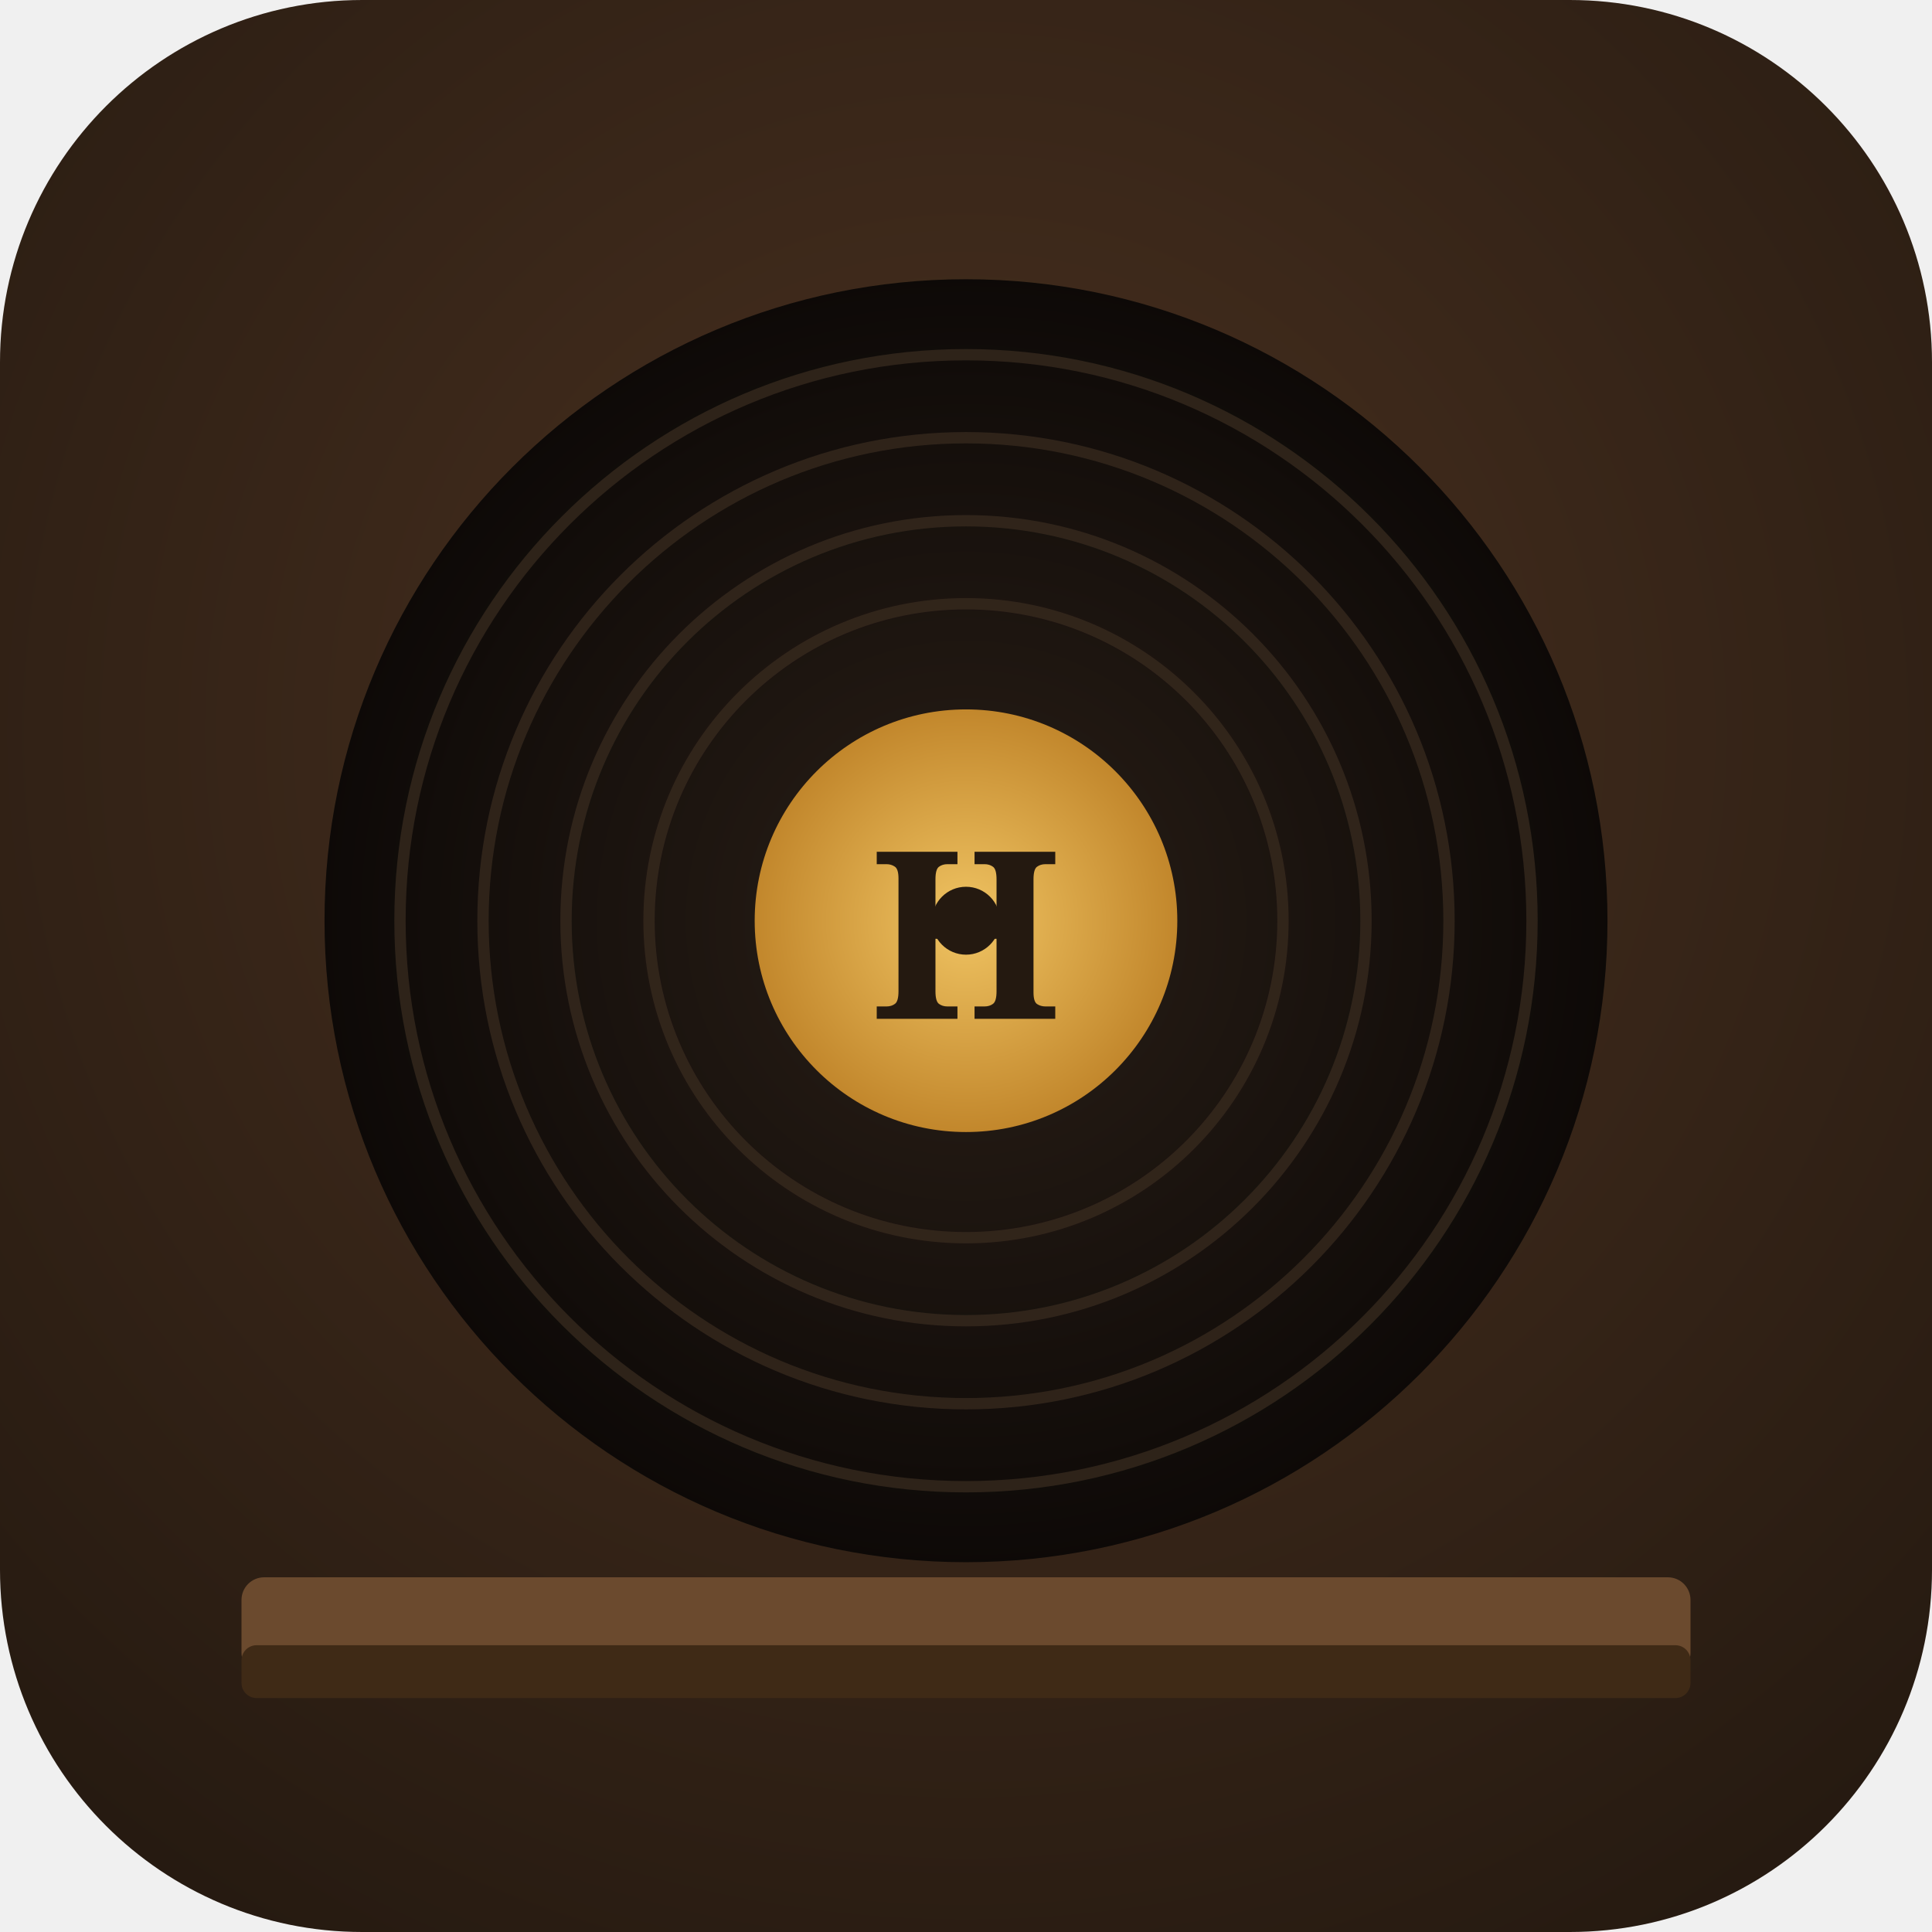
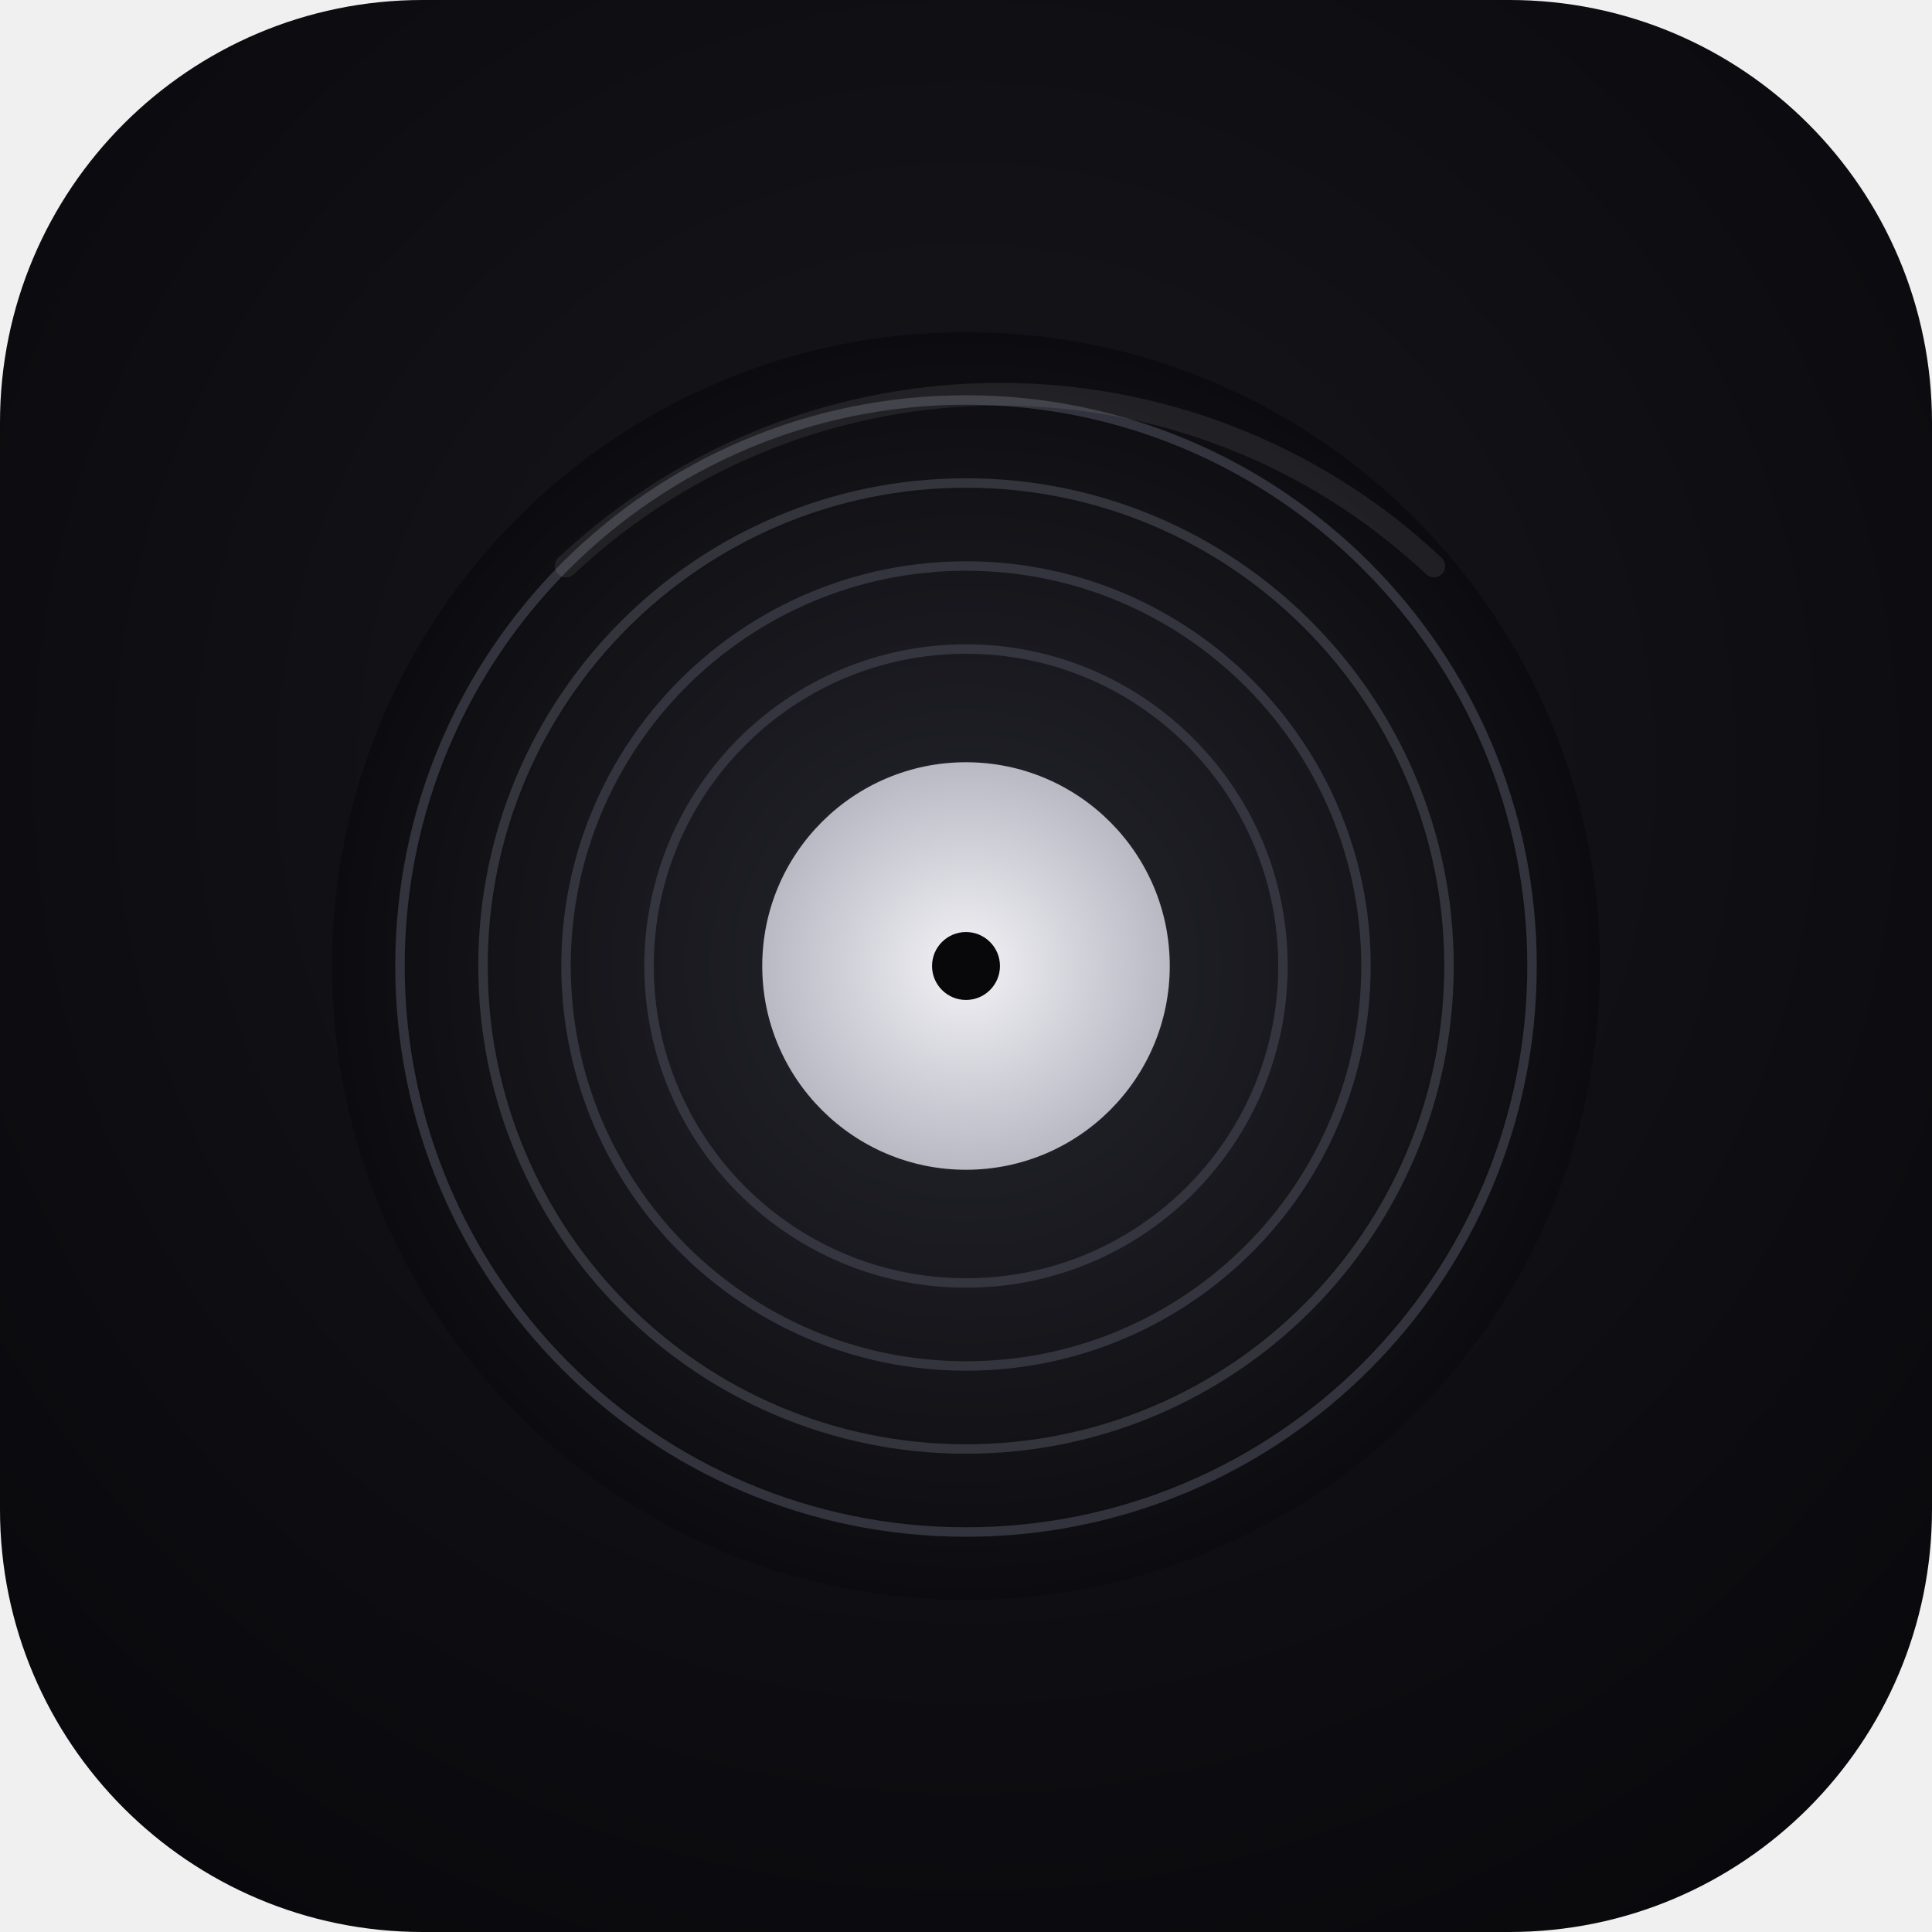
<svg xmlns="http://www.w3.org/2000/svg" width="512" height="512" viewBox="0 0 512 512">
  <defs>
-     <radialGradient id="bg" cx="50%" cy="38%" r="75%">
-       <stop offset="0" stop-color="#4a3120" />
-       <stop offset="1" stop-color="#241910" />
+     <radialGradient id="bg" cx="50%" cy="40%" r="75%">
+       <stop offset="0" stop-color="#17171d" />
+       <stop offset="1" stop-color="#08080b" />
    </radialGradient>
-     <radialGradient id="vinyl" cx="50%" cy="50%" r="50%">
-       <stop offset="0" stop-color="#2a1f17" />
-       <stop offset="1" stop-color="#0d0907" />
+     <radialGradient id="disc" cx="50%" cy="50%" r="50%">
+       <stop offset="0" stop-color="#26262e" />
+       <stop offset="1" stop-color="#0c0c10" />
    </radialGradient>
    <radialGradient id="lab" cx="50%" cy="50%" r="50%">
-       <stop offset="0" stop-color="#f0c463" />
-       <stop offset="1" stop-color="#c2872c" />
+       <stop offset="0" stop-color="#f2f2f6" />
+       <stop offset="1" stop-color="#b9b9c4" />
    </radialGradient>
  </defs>
-   <rect width="512" height="512" rx="96" fill="url(#bg)" />
-   <circle cx="256" cy="244" r="170" fill="url(#vinyl)" />
-   <g fill="none" stroke="#3a2c20" stroke-width="3" opacity=".7">
-     <circle cx="256" cy="244" r="150" />
-     <circle cx="256" cy="244" r="128" />
-     <circle cx="256" cy="244" r="106" />
-     <circle cx="256" cy="244" r="84" />
+   <rect width="512" height="512" rx="112" fill="url(#bg)" />
+   <circle cx="256" cy="256" r="168" fill="url(#disc)" />
+   <g fill="none" stroke="#3a3a44" stroke-width="2.5" opacity=".85">
+     <circle cx="256" cy="256" r="150" />
+     <circle cx="256" cy="256" r="128" />
+     <circle cx="256" cy="256" r="106" />
+     <circle cx="256" cy="256" r="84" />
  </g>
-   <circle cx="256" cy="244" r="56" fill="url(#lab)" />
-   <circle cx="256" cy="244" r="9" fill="#241910" />
-   <rect x="64" y="418" width="384" height="26" rx="6" fill="#6b4a2e" />
-   <rect x="64" y="436" width="384" height="14" rx="4" fill="#3f2a16" />
-   <text x="256" y="270" font-family="Georgia, serif" font-size="62" font-weight="700" fill="#241910" text-anchor="middle">H</text>
+   <circle cx="256" cy="256" r="54" fill="url(#lab)" />
+   <circle cx="256" cy="256" r="9" fill="#08080b" />
+   <path d="M150 150 A168 168 0 0 1 380 150" fill="none" stroke="#ffffff" stroke-width="6" opacity=".08" stroke-linecap="round" />
</svg>
